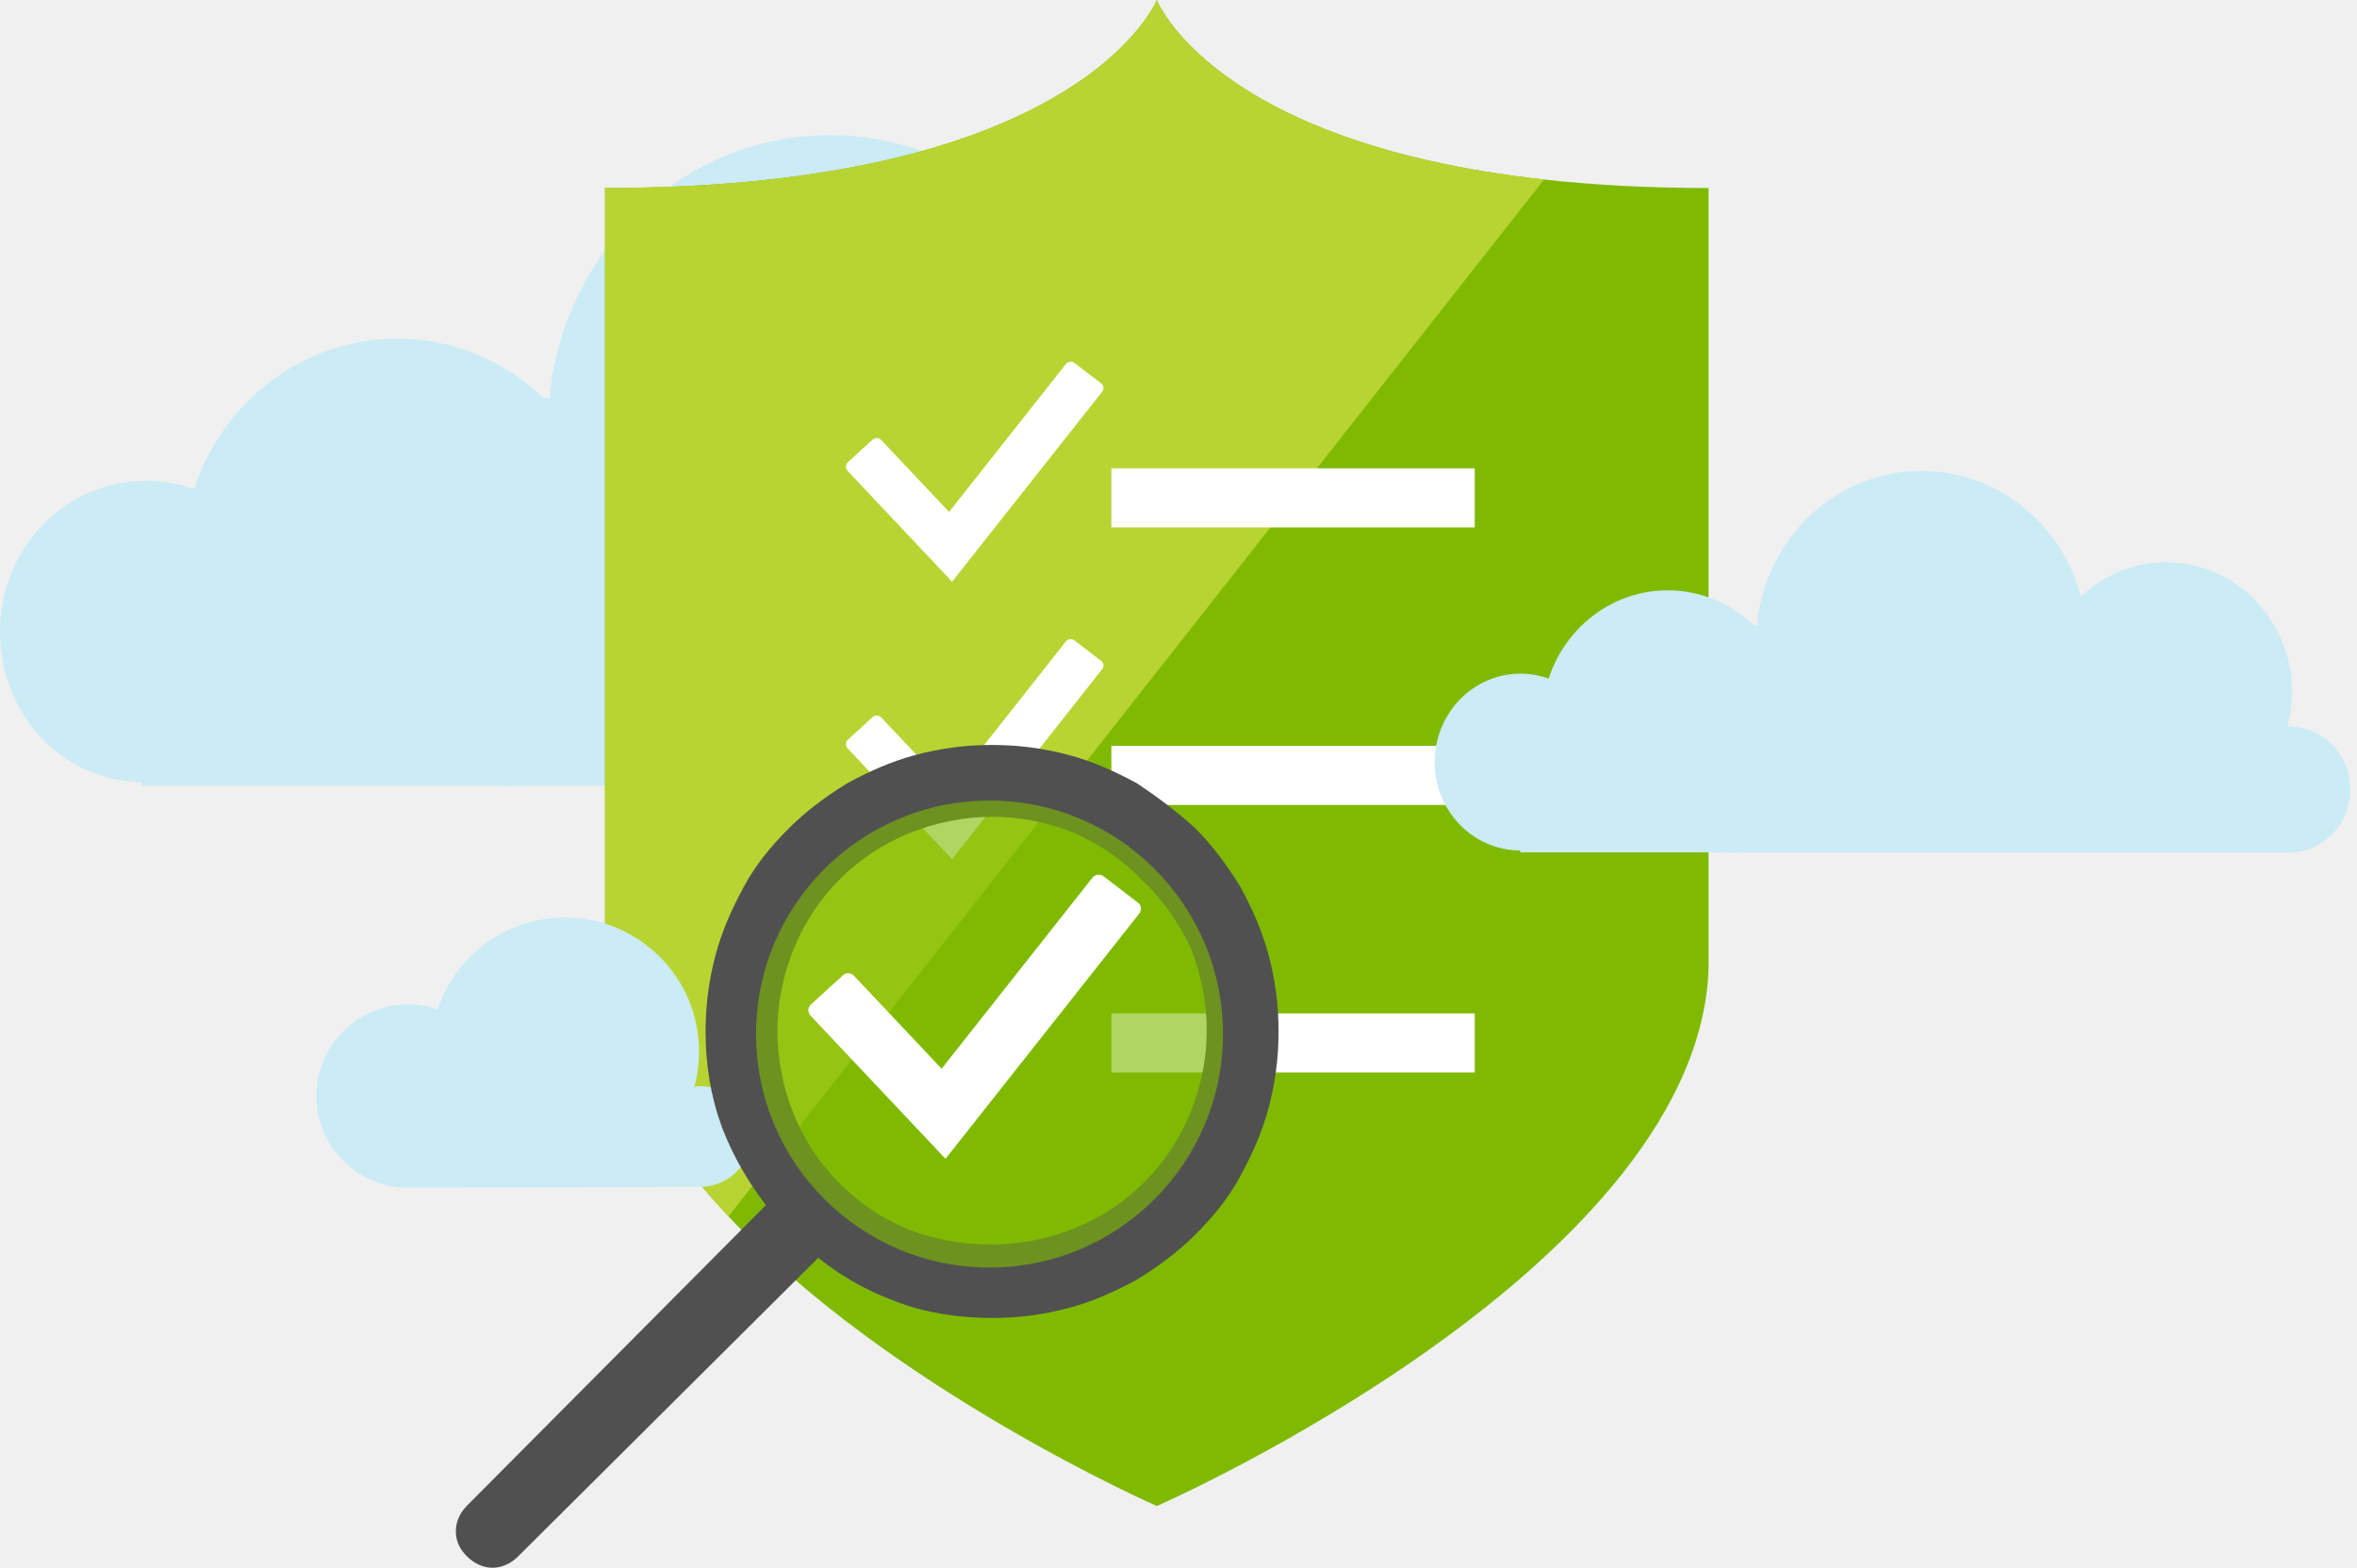
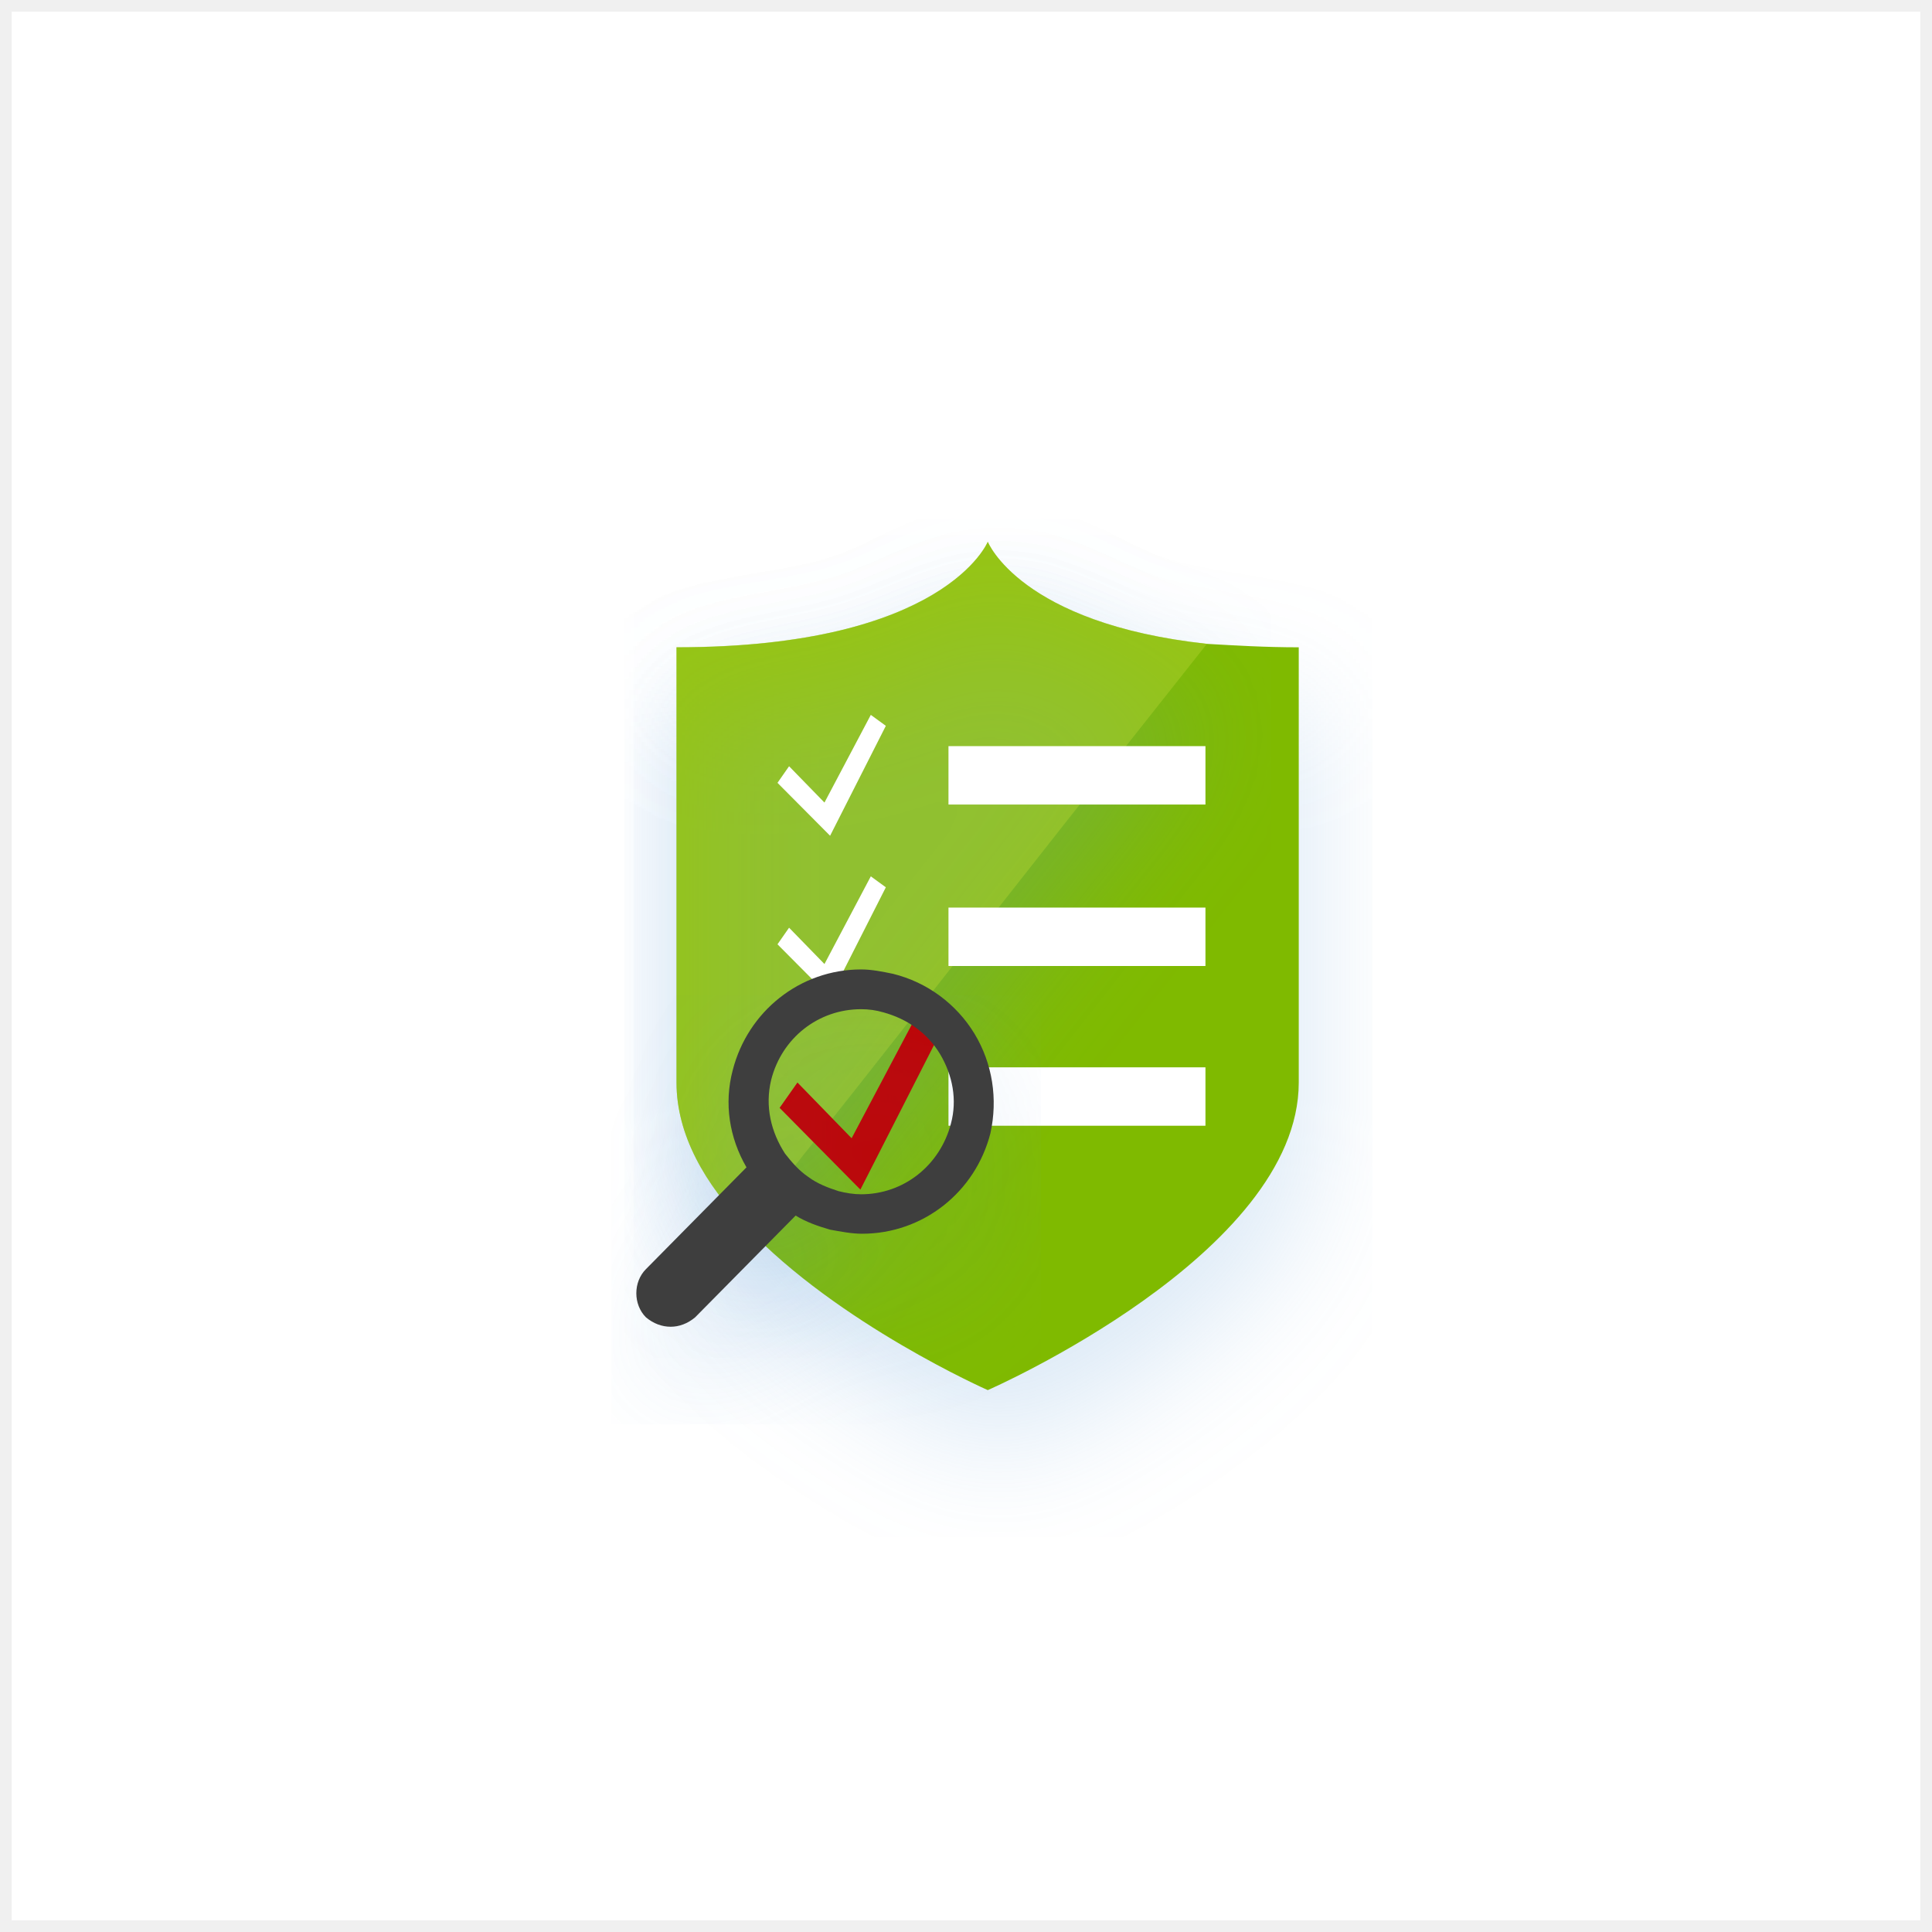
- <svg xmlns="http://www.w3.org/2000/svg" xmlns:xlink="http://www.w3.org/1999/xlink" width="212px" height="141px" viewBox="0 0 212 141" version="1.1">
-   <defs>
-     <polygon id="path-1" points="0.405 0.551 99.697 0.551 99.697 136 0.405 136">
-     </polygon>
+ <svg xmlns="http://www.w3.org/2000/svg" xmlns:ns1="http://schemas.microsoft.com/visio/2003/SVGExtensions/" width="0.857in" height="0.857in" viewBox="0 0 61.695 61.695" xml:space="preserve" color-interpolation-filters="sRGB" class="st9">
+   <ns1:documentProperties ns1:langID="1033" ns1:viewMarkup="false" />
+   <style type="text/css">
+ 	
+ 		.st1 {fill:#ffffff;stroke:none;stroke-linecap:round;stroke-linejoin:round;stroke-width:0.75}
+ 		.st2 {visibility:visible}
+ 		.st3 {fill:#5b9bd5;fill-opacity:0.22;filter:url(#filter_2);stroke:none}
+ 		.st4 {fill:#7fba00;stroke:none;stroke-width:12.24}
+ 		.st5 {fill:#b8d432;fill-opacity:0.4;stroke:none;stroke-width:12.24}
+ 		.st6 {fill:#ffffff}
+ 		.st7 {fill:#c00000}
+ 		.st8 {fill:#3e3e3e;stroke:none;stroke-width:12.24}
+ 		.st9 {fill:none;fill-rule:evenodd;font-size:12px;overflow:visible;stroke-linecap:square;stroke-miterlimit:3}
+ 	
+ 	</style>
+   <defs id="Filters">
+     <filter id="filter_2">
+       <feGaussianBlur stdDeviation="2" />
+     </filter>
  </defs>
-   <g id="Acom-Base-Template" stroke="none" stroke-width="1" fill="none" fill-rule="evenodd">
-     <g id="monitor" transform="translate(0, -1)">
-       <path d="M131.071,52.343 C130.954,52.343 130.852,52.371 130.735,52.376 C131.198,50.676 131.459,48.897 131.459,47.047 C131.459,36.06 122.811,27.154 112.138,27.154 C107.101,27.154 102.528,29.154 99.09,32.407 C96.166,21.323 86.349,13.159 74.657,13.159 C61.45,13.159 50.617,23.556 49.43,36.83 C49.219,36.789 49.01,36.758 48.8,36.725 C45.367,33.461 40.779,31.462 35.734,31.462 C27.231,31.462 20.027,37.127 17.467,44.99 C16.118,44.508 14.674,44.236 13.166,44.236 C5.891,44.236 0,50.304 0,57.792 C0,65.278 5.671,71.344 12.944,71.344 C12.954,71.344 12.742,71.344 12.742,71.344 L12.742,71.659 L43.993,71.659 C44.811,71.659 45.757,71.694 46.608,71.694 C46.618,71.694 46.742,71.534 46.742,71.534 L46.742,71.659 L131.071,71.659 C136.223,71.659 140.395,67.302 140.395,62.001 C140.395,56.699 136.223,52.343 131.071,52.343" id="Fill-1" fill="#CBEBF5">
-       </path>
-       <g id="Group-5" transform="translate(54, 0.449)">
-         <mask id="mask-2" fill="white">
-           <use xlink:href="#path-1">
-           </use>
-         </mask>
-         <g id="Clip-4">
+   <g ns1:mID="0" ns1:index="1" ns1:groupContext="foregroundPage">
+     <ns1:pageProperties ns1:drawingScale="0.0393701" ns1:pageScale="0.0393701" ns1:drawingUnits="24" ns1:shadowOffsetX="8.50394" ns1:shadowOffsetY="-8.50394" />
+     <g id="group247-1" transform="translate(0.375,-0.375)" ns1:mID="247" ns1:groupContext="group">
+       <g id="shape246-2" ns1:mID="246" ns1:groupContext="shape">
+         <rect x="0" y="0.75" width="60.945" height="60.945" class="st1" />
+       </g>
+       <g id="group245-4" transform="translate(19.8425,-16.9243)" ns1:mID="245" ns1:groupContext="group">
+         <g id="group186-5" transform="translate(1.3856,7.10543E-15)" ns1:mID="186" ns1:groupContext="group">
+           <g id="shape187-6" ns1:mID="187" ns1:groupContext="shape">
+             <g id="shadow187-7" ns1:groupContext="shadow" ns1:shadowOffsetX="0.3456" ns1:shadowOffsetY="-1.9728" ns1:shadowType="1" transform="matrix(1,0,0,1,0.3456,1.9728)" class="st2">
+               <path d="M16.94 37.86 C10.97 37.21 9.94 34.6 9.94 34.6 C9.94 34.6 8.58 37.97 0 37.97 L0 51.87 C0 53.55            0.92 55.12 2.23 56.48 C5.16 59.58 9.94 61.69 9.94 61.69 C9.94 61.69 19.87 57.35 19.87 51.87            L19.87 37.97 C18.79 37.97 17.81 37.91 16.94 37.86 Z" class="st3" />
+             </g>
+             <path d="M16.94 37.86 C10.97 37.21 9.94 34.6 9.94 34.6 C9.94 34.6 8.58 37.97 0 37.97 L0 51.87 C0 53.55 0.92           55.12 2.23 56.48 C5.16 59.58 9.94 61.69 9.94 61.69 C9.94 61.69 19.87 57.35 19.87 51.87 L19.87           37.97 C18.79 37.97 17.81 37.91 16.94 37.86 Z" class="st4" />
+           </g>
+           <g id="shape188-11" ns1:mID="188" ns1:groupContext="shape" transform="translate(0,-5.21292)">
+             <g id="shadow188-12" ns1:groupContext="shadow" ns1:shadowOffsetX="0.3456" ns1:shadowOffsetY="-1.9728" ns1:shadowType="1" transform="matrix(1,0,0,1,0.3456,1.9728)" class="st2">
+               <path d="M12.43 48.77 L16.94 43.07 C10.97 42.42 9.94 39.81 9.94 39.81 C9.94 39.81 8.58 43.18 0 43.18            L0 57.08 C0 58.76 0.92 60.34 2.23 61.69 L5.59 57.46 L12.43 48.77 Z" class="st3" />
+             </g>
+             <path d="M12.43 48.77 L16.94 43.07 C10.97 42.42 9.94 39.81 9.94 39.81 C9.94 39.81 8.58 43.18 0 43.18 L0 57.08           C0 58.76 0.92 60.34 2.23 61.69 L5.59 57.46 L12.43 48.77 Z" class="st5" />
+           </g>
        </g>
-         <path d="M84.882,16.697 L84.883,16.697 C55.042,13.405 50.049,0.551 50.049,0.551 C50.049,0.551 43.334,17.46 0.405,17.46 L0.405,86.838 C0.405,95.227 5.068,103.083 11.523,109.95 L11.522,109.951 C26.155,125.523 50.051,136 50.051,136 C50.051,136 99.697,114.25 99.697,86.836 L99.697,17.461 C94.179,17.461 89.268,17.182 84.882,16.697" id="Fill-3" fill="#7FBA00" mask="url(#mask-2)">
-         </path>
+         <g id="shape190-16" ns1:mID="190" ns1:groupContext="shape" transform="translate(10.0705,-18.7043)">
+           <rect x="0" y="59.83" width="8.206" height="1.865" class="st1" />
+         </g>
+         <g id="shape193-18" ns1:mID="193" ns1:groupContext="shape" transform="translate(10.0705,-13.5482)">
+           <rect x="0" y="59.83" width="8.206" height="1.865" class="st1" />
+         </g>
+         <g id="shape194-20" ns1:mID="194" ns1:groupContext="shape" transform="translate(10.0705,-8.44732)">
+           <rect x="0" y="59.83" width="8.206" height="1.865" class="st1" />
+         </g>
+         <g id="shape242-22" ns1:mID="242" ns1:groupContext="shape" transform="translate(4.61026,-17.7022)">
+           <path d="M1.5 60.63 L2.98 57.83 L3.46 58.18 L1.68 61.69 L0 60 L0.37 59.47 L1.5 60.63 Z" class="st6" />
+         </g>
+         <g id="shape243-25" ns1:mID="243" ns1:groupContext="shape" transform="translate(4.61026,-12.5461)">
+           <path d="M1.5 60.63 L2.98 57.83 L3.46 58.18 L1.68 61.69 L0 60 L0.37 59.47 L1.5 60.63 Z" class="st6" />
+         </g>
+         <g id="shape244-28" ns1:mID="244" ns1:groupContext="shape" transform="translate(4.67751,-6.40283)">
+           <path d="M2.3 60.05 L4.58 55.74 L5.33 56.29 L2.58 61.69 L0 59.08 L0.57 58.27 L2.3 60.05 Z" class="st7" />
+         </g>
+         <g id="shape214-31" ns1:mID="214" ns1:groupContext="shape" transform="translate(9.99201E-16,-2.02352)">
+           <g id="shadow214-32" ns1:groupContext="shadow" ns1:shadowOffsetX="0.3456" ns1:shadowOffsetY="-1.9728" ns1:shadowType="1" transform="matrix(1,0,0,1,0.3456,1.9728)" class="st2">
+             <path d="M10.9 52.33 C10.32 51.38 9.39 50.69 8.3 50.42 C7.96 50.35 7.62 50.28 7.28 50.28 C5.33 50.28 3.66           51.62 3.18 53.5 C2.9 54.56 3.07 55.65 3.62 56.6 L0.41 59.85 C0 60.26 0 60.98 0.41 61.39 C0.65           61.59 0.92 61.69 1.2 61.69 C1.47 61.69 1.74 61.59 1.98 61.39 L5.19 58.14 C5.53 58.35 5.91 58.48           6.29 58.59 C6.63 58.65 6.97 58.72 7.31 58.72 C9.26 58.72 10.93 57.39 11.41 55.51 C11.65 54.42           11.48 53.29 10.9 52.33 ZM10.15 55.2 C9.8 56.54 8.64 57.46 7.28 57.46 C7.04 57.46 6.8 57.42 6.56           57.36 C6.22 57.25 5.88 57.12 5.6 56.91 C5.3 56.71 5.06 56.43 4.85 56.16 C4.41 55.48 4.2 54.66           4.41 53.8 C4.75 52.47 5.91 51.55 7.28 51.55 C7.52 51.55 7.75 51.58 7.99 51.65 C8.75 51.86 9.39           52.3 9.8 52.98 C10.21 53.67 10.35 54.45 10.15 55.2 Z" class="st3" />
+           </g>
+           <path d="M10.9 52.33 C10.32 51.38 9.39 50.69 8.3 50.42 C7.96 50.35 7.62 50.28 7.28 50.28 C5.33 50.28 3.66 51.62          3.18 53.5 C2.9 54.56 3.07 55.65 3.62 56.6 L0.41 59.85 C0 60.26 0 60.98 0.41 61.39 C0.65 61.59 0.92          61.69 1.2 61.69 C1.47 61.69 1.74 61.59 1.98 61.39 L5.19 58.14 C5.53 58.35 5.91 58.48 6.29 58.59          C6.63 58.65 6.97 58.72 7.31 58.72 C9.26 58.72 10.93 57.39 11.41 55.51 C11.65 54.42 11.48 53.29 10.9          52.33 ZM10.15 55.2 C9.8 56.54 8.64 57.46 7.28 57.46 C7.04 57.46 6.8 57.42 6.56 57.36 C6.22 57.25          5.88 57.12 5.6 56.91 C5.3 56.71 5.06 56.43 4.85 56.16 C4.41 55.48 4.2 54.66 4.41 53.8 C4.75 52.47          5.91 51.55 7.28 51.55 C7.52 51.55 7.75 51.58 7.99 51.65 C8.75 51.86 9.39 52.3 9.8 52.98 C10.21 53.67          10.35 54.45 10.15 55.2 Z" class="st8" />
+         </g>
      </g>
-       <path d="M116.331,45.813 L138.883,17.145 C109.042,13.854 104.049,1 104.049,1 C104.049,1 97.334,17.909 54.405,17.909 L54.405,87.287 C54.405,95.676 59.067,103.532 65.523,110.399 L82.194,89.21 L116.331,45.813 Z" id="Fill-6" fill="#B8D432">
-       </path>
-       <path d="M76.997,44.157 L76.229,43.337 C76.027,43.119 76.036,42.782 76.259,42.574 L78.483,40.542 C78.585,40.446 78.72,40.393 78.854,40.393 C79.014,40.393 79.149,40.46 79.255,40.567 L85.365,47.043 L95.871,33.738 C95.972,33.608 96.136,33.531 96.305,33.531 C96.426,33.531 96.541,33.569 96.638,33.641 L99.036,35.475 C99.152,35.562 99.225,35.693 99.244,35.832 C99.263,35.982 99.225,36.122 99.133,36.233 L85.635,53.316 L76.997,44.157 Z" id="Fill-8" fill="#FFFFFF">
-       </path>
-       <polygon id="Fill-10" fill="#FFFFFF" points="99.962 48.438 132.644 48.438 132.644 43.121 99.962 43.121">
-       </polygon>
-       <path d="M76.997,69.112 L76.229,68.293 C76.027,68.075 76.036,67.737 76.259,67.529 L78.483,65.499 C78.585,65.401 78.72,65.349 78.854,65.349 C79.014,65.349 79.149,65.416 79.255,65.522 L85.365,71.999 L95.871,58.694 C95.972,58.563 96.136,58.486 96.305,58.486 C96.426,58.486 96.541,58.525 96.638,58.597 L99.036,60.431 C99.152,60.517 99.225,60.648 99.244,60.788 C99.263,60.938 99.225,61.078 99.133,61.188 L85.635,78.272 L76.997,69.112 Z" id="Fill-12" fill="#FFFFFF">
-       </path>
-       <polygon id="Fill-14" fill="#FFFFFF" points="99.962 73.394 132.644 73.394 132.644 68.077 99.962 68.077">
-       </polygon>
-       <polygon id="Fill-18" fill="#FFFFFF" points="99.962 97.459 132.644 97.459 132.644 92.142 99.962 92.142">
-       </polygon>
-       <path d="M205.927,66.344 C205.858,66.344 205.798,66.359 205.73,66.362 C206.001,65.365 206.155,64.322 206.155,63.236 C206.155,56.792 201.082,51.569 194.822,51.569 C191.866,51.569 189.184,52.74 187.167,54.648 C185.452,48.148 179.695,43.359 172.836,43.359 C165.089,43.359 158.735,49.458 158.039,57.243 C157.915,57.219 157.792,57.2 157.669,57.182 C155.656,55.267 152.964,54.094 150.005,54.094 C145.017,54.094 140.792,57.419 139.29,62.031 C138.499,61.748 137.652,61.587 136.767,61.587 C132.5,61.587 129.044,65.147 129.044,69.54 C129.044,73.93 132.483,77.49 136.749,77.49 C136.755,77.49 136.742,77.487 136.742,77.487 L136.742,77.659 L154.85,77.659 C155.329,77.659 156.025,77.686 156.524,77.686 C156.53,77.686 156.742,77.6 156.742,77.6 L156.742,77.659 L205.927,77.659 C208.948,77.659 211.396,75.111 211.396,72.001 C211.396,68.891 208.948,66.344 205.927,66.344" id="Fill-20" fill="#CBEBF5">
-       </path>
-       <path d="M67.548,103.198 C67.539,100.7 65.509,98.682 63.011,98.691 C62.822,98.692 62.639,98.707 62.458,98.73 C62.733,97.713 62.881,96.644 62.877,95.54 C62.856,88.88 57.44,83.498 50.779,83.52 C45.459,83.537 40.958,86.999 39.372,91.784 C38.527,91.495 37.622,91.33 36.677,91.334 C32.124,91.349 28.446,95.052 28.461,99.605 C28.476,104.157 32.177,107.837 36.732,107.821 L36.738,107.821 L36.742,107.821 L63.41,107.735 L63.404,107.715 C65.731,107.523 67.556,105.574 67.548,103.198" id="Fill-22" fill="#CBEBF5">
-       </path>
-       <path d="M89.232,69 C91.536,69 93.696,69.288 95.856,69.864 C98.016,70.44 99.888,71.304 101.76,72.312 C103.488,73.464 105.216,74.76 106.8,76.2 C108.24,77.64 109.536,79.368 110.688,81.24 C111.696,83.112 112.56,84.984 113.136,87.144 C113.712,89.304 114,91.464 114,93.768 C114,96.072 113.712,98.232 113.136,100.392 C112.56,102.552 111.696,104.424 110.688,106.296 C109.68,108.168 108.384,109.752 106.8,111.336 C105.36,112.776 103.632,114.072 101.76,115.224 C99.888,116.232 98.016,117.096 95.856,117.672 C93.696,118.248 91.536,118.536 89.232,118.536 C86.352,118.536 83.472,118.104 80.88,117.096 C78.144,116.088 75.696,114.648 73.536,112.776 L45.888,140.28 C45.456,140.712 44.88,141 44.304,141 C43.728,141 43.152,140.712 42.72,140.28 C42.288,139.848 42,139.416 42,138.696 C42,138.12 42.288,137.544 42.72,137.112 L70.224,109.464 C68.352,107.16 66.912,104.712 65.904,102.12 C64.896,99.384 64.464,96.648 64.464,93.768 C64.464,91.464 64.752,89.304 65.328,87.144 C65.904,84.984 66.768,83.112 67.776,81.24 C68.784,79.368 70.08,77.784 71.664,76.2 C73.104,74.76 74.832,73.464 76.704,72.312 C78.576,71.304 80.448,70.44 82.608,69.864 C84.768,69.288 86.928,69 89.232,69 Z M89.232,113.928 C91.968,113.928 94.704,113.352 97.152,112.344 C99.6,111.336 101.76,109.896 103.632,108.024 C105.504,106.152 106.944,103.992 107.952,101.544 C108.96,99.096 109.536,96.504 109.536,93.624 C109.536,90.888 108.96,88.152 107.952,85.704 C106.8,83.4 105.36,81.24 103.488,79.512 C101.76,77.64 99.6,76.2 97.152,75.048 C94.704,74.04 92.112,73.464 89.232,73.464 C86.496,73.464 83.76,74.04 81.312,75.048 C78.864,76.056 76.704,77.496 74.832,79.368 C72.96,81.24 71.52,83.4 70.512,85.848 C69.504,88.296 68.928,90.888 68.928,93.768 C68.928,96.504 69.504,99.24 70.512,101.688 C71.52,104.136 72.96,106.296 74.832,108.168 C76.704,110.04 78.864,111.48 81.312,112.488 C83.904,113.496 86.496,113.928 89.232,113.928 Z" id="Shape" stroke="#505050" stroke-width="2" fill="#505050" fill-rule="nonzero">
-       </path>
-       <circle id="Oval" fill="#7FBA00" opacity="0.617" cx="89" cy="94" r="21">
-       </circle>
-       <path d="M73.888,93.391 L72.896,92.331 C72.635,92.051 72.646,91.615 72.934,91.347 L75.807,88.723 C75.938,88.599 76.113,88.53 76.286,88.53 C76.492,88.53 76.667,88.617 76.804,88.754 L84.694,97.118 L98.262,79.936 C98.393,79.768 98.604,79.668 98.823,79.668 C98.979,79.668 99.128,79.717 99.253,79.81 L102.35,82.179 C102.499,82.291 102.594,82.459 102.618,82.64 C102.643,82.834 102.594,83.014 102.475,83.158 L85.043,105.22 L73.888,93.391 Z" id="Fill-16" fill="#FFFFFF">
-       </path>
    </g>
  </g>
</svg>
